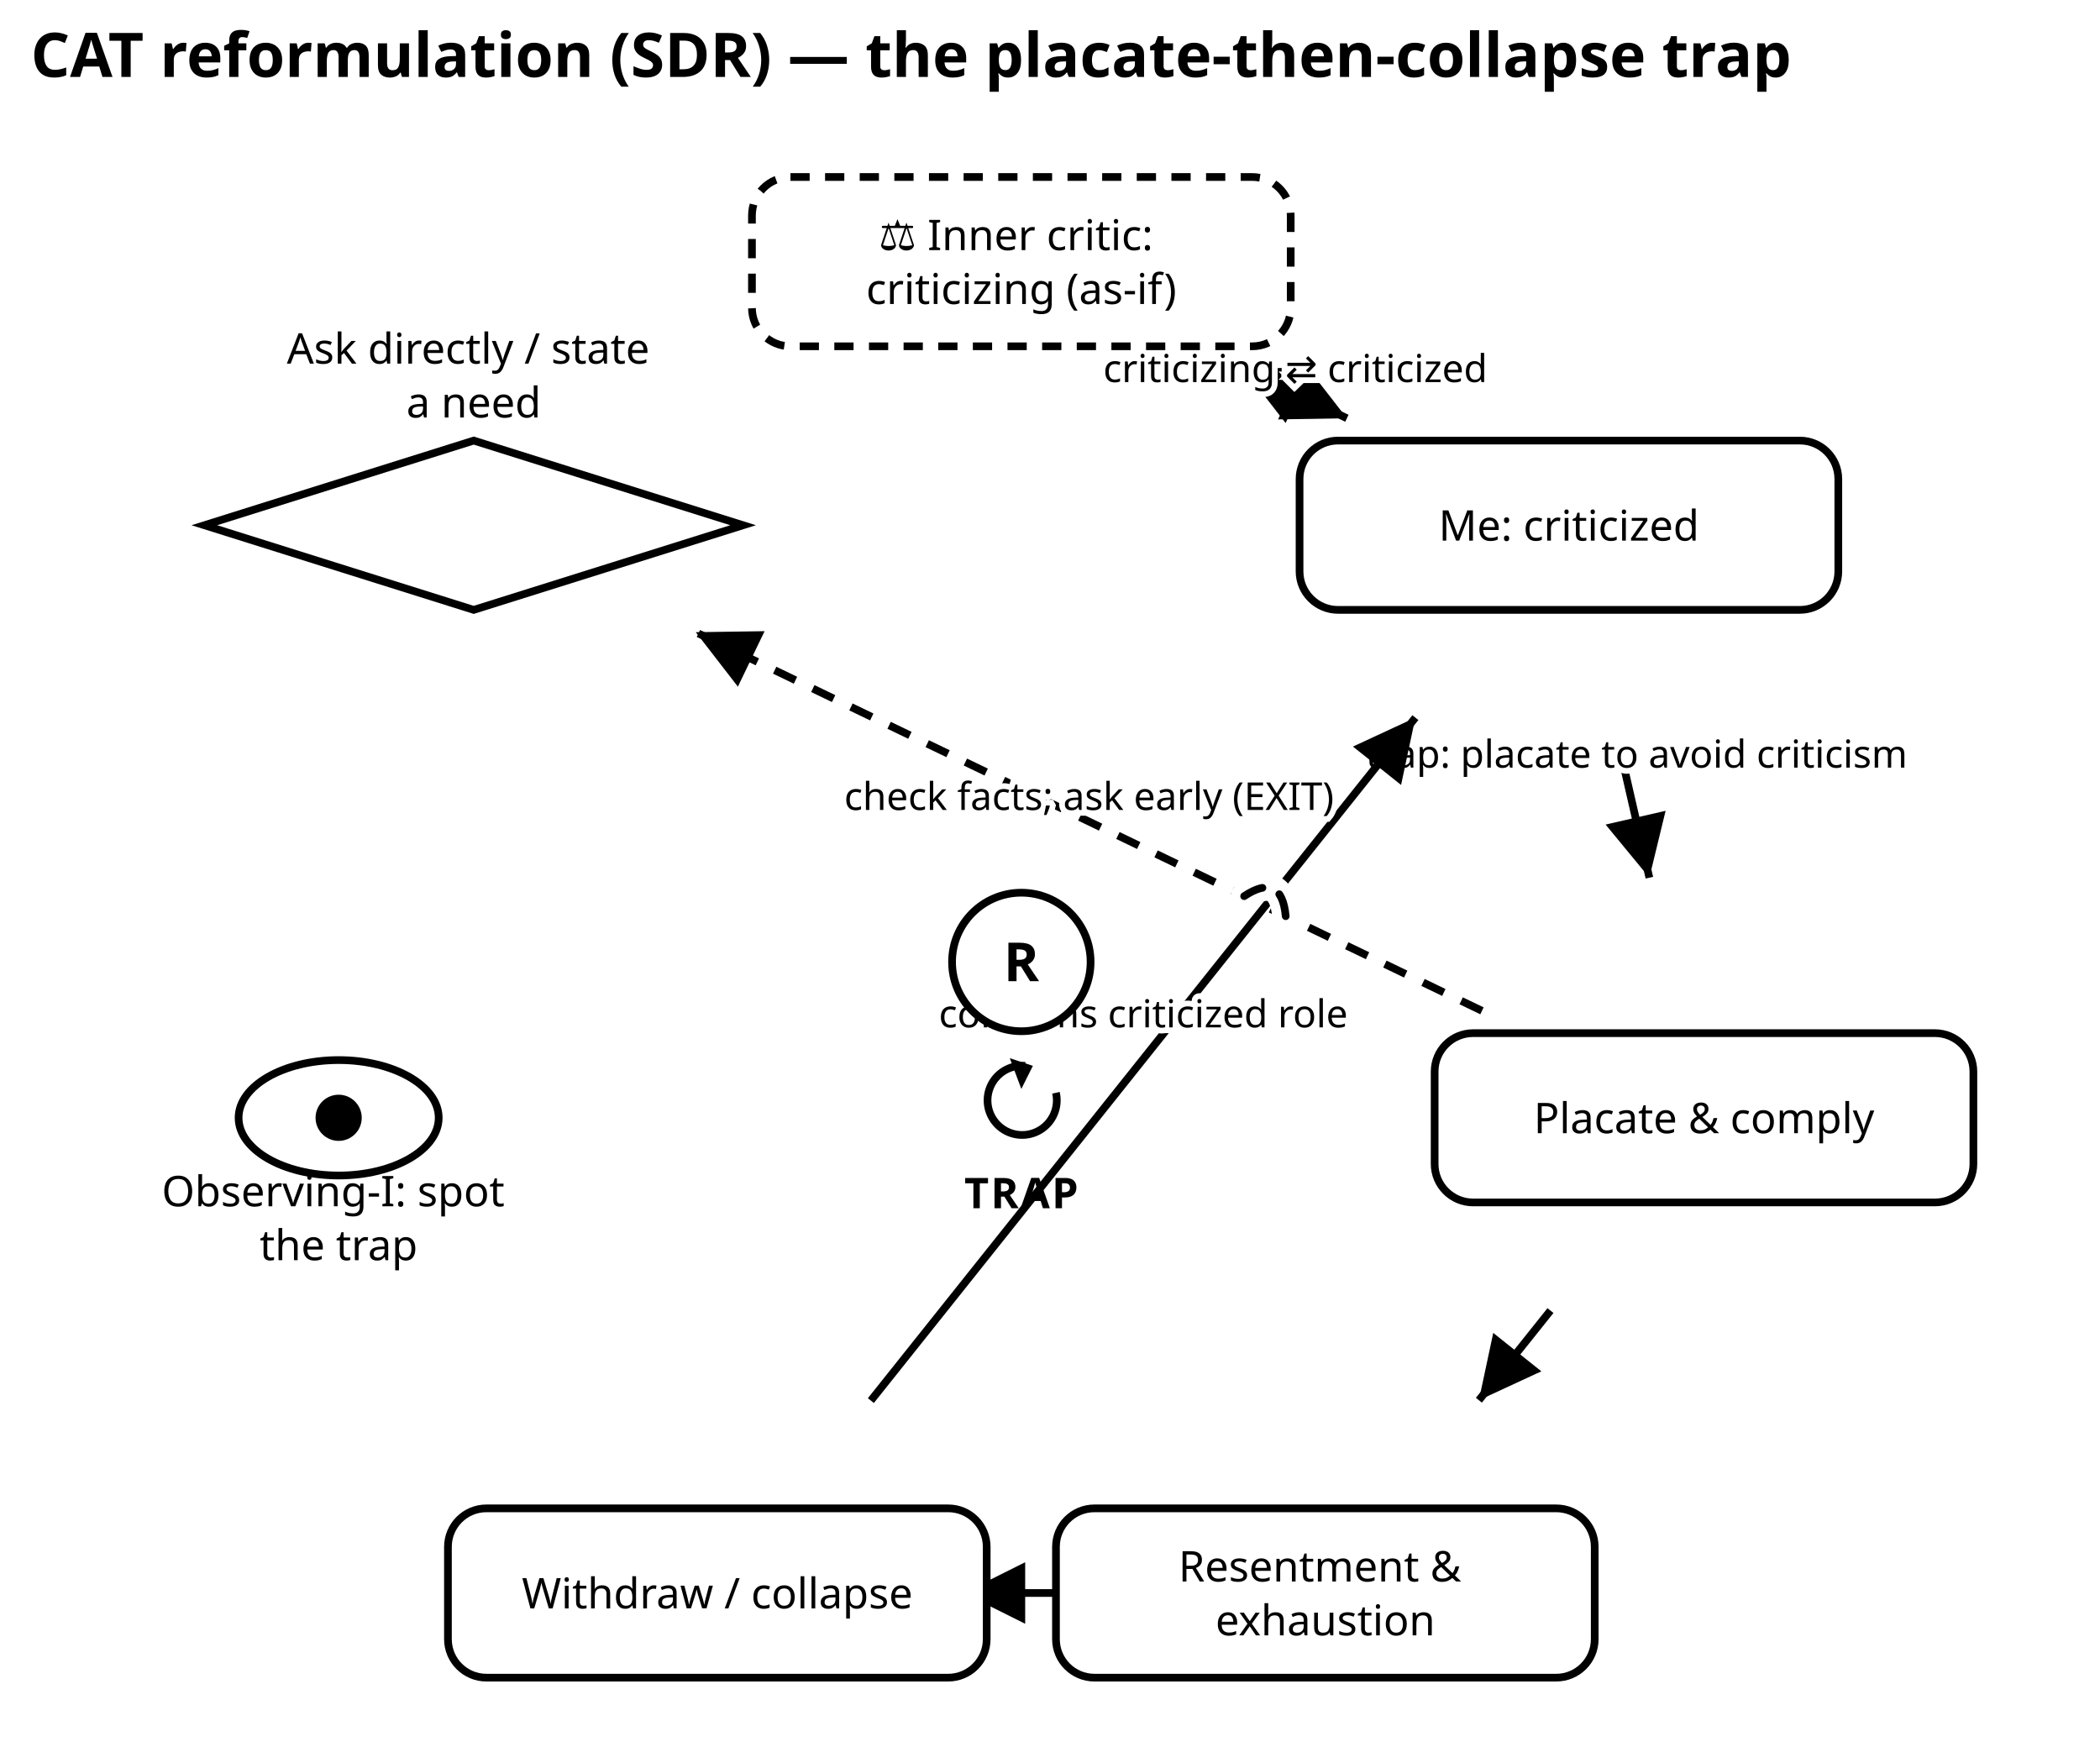
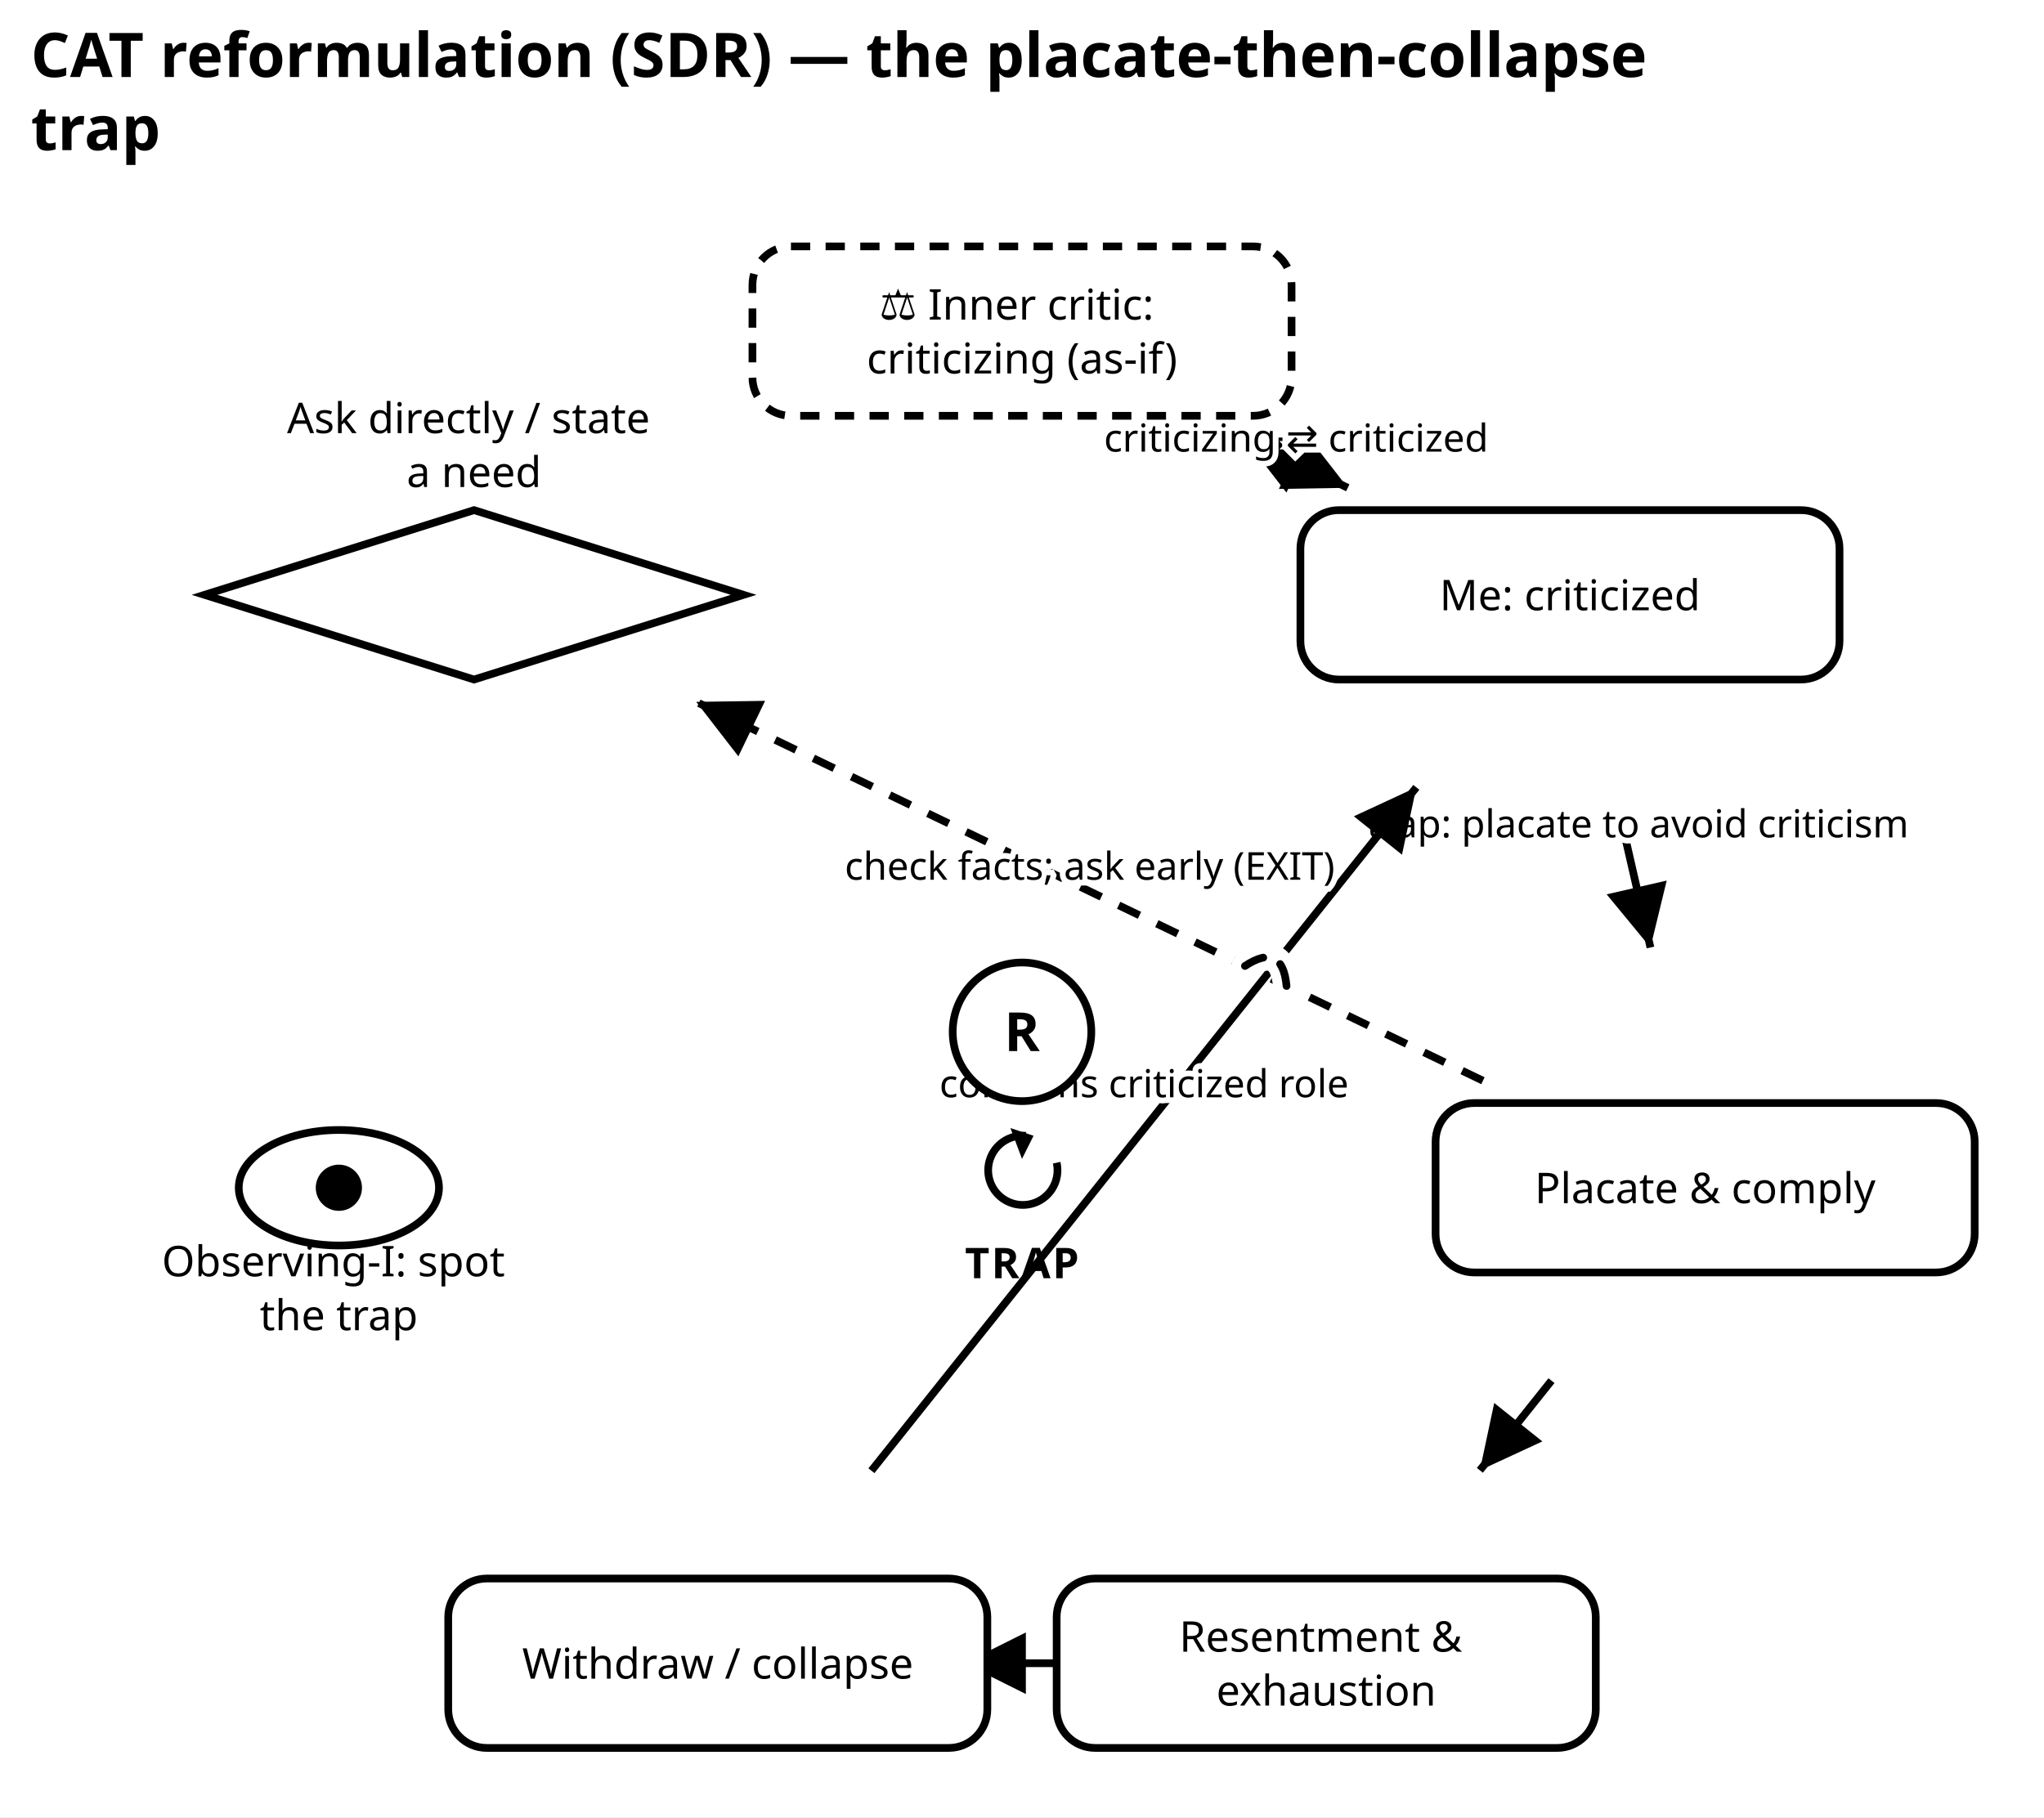
- <svg xmlns="http://www.w3.org/2000/svg" viewBox="14.6 0 545.7 454" role="img" aria-label="Maintaining loop: CAT reformulation (SDR) — the placate-then-collapse trap. Links: Inner critic: criticizing &lt;-&gt; Me: criticized; Me: criticized -&gt; Placate &amp; comply; Placate &amp; comply -&gt; Resentment &amp; exhaustion; Resentment &amp; exhaustion -&gt; Withdraw / collapse; Withdraw / collapse -&gt; Me: criticized (reinforcing). Ways out: Placate &amp; comply to Ask directly / state a need. This maintaining pattern is a trap — a self-confirming loop, where actions meant to escape confirm the belief. Contested standing (held as disputed, not settled): Inner critic: criticizing. Named as-if — a metaphor, not a literal claim: Inner critic: criticizing. Confidence — high: Placate &amp; comply; low: Inner critic: criticizing.">
+ <svg xmlns="http://www.w3.org/2000/svg" viewBox="14.6 -18 530.8 472" role="img" aria-label="Maintaining loop: CAT reformulation (SDR) — the placate-then-collapse trap. Links: Inner critic: criticizing &lt;-&gt; Me: criticized; Me: criticized -&gt; Placate &amp; comply; Placate &amp; comply -&gt; Resentment &amp; exhaustion; Resentment &amp; exhaustion -&gt; Withdraw / collapse; Withdraw / collapse -&gt; Me: criticized (reinforcing). Ways out: Placate &amp; comply to Ask directly / state a need. This maintaining pattern is a trap — a self-confirming loop, where actions meant to escape confirm the belief. Contested standing (held as disputed, not settled): Inner critic: criticizing. Named as-if — a metaphor, not a literal claim: Inner critic: criticizing. Confidence — high: Placate &amp; comply; low: Inner critic: criticizing.">
  <defs>
    <marker id="arrow" markerWidth="10" markerHeight="10" refX="8" refY="4" orient="auto-start-reverse">
      <path d="M0,0 L8,4 L0,8 z" fill="#000" />
    </marker>
  </defs>
-   <rect x="14.6" y="0" width="545.7" height="454" fill="#fff" />
-   <text x="22.6" y="20" font-family="sans-serif" font-size="16" font-weight="700">CAT reformulation (SDR) — the placate-then-collapse trap</text>
+   <rect x="14.6" y="-18" width="530.8" height="472" fill="#fff" />
+   <text x="22.6" y="2" font-family="sans-serif" font-size="16" font-weight="700">CAT reformulation (SDR) — the placate-then-collapse</text>
+   <text x="22.6" y="21" font-family="sans-serif" font-size="16" font-weight="700">trap</text>
  <path data-el="edge:rr" d="M 337.7,95.8 L 364.6,108.7" fill="none" stroke="#000" stroke-width="2" marker-start="url(#arrow)" marker-end="url(#arrow)" />
  <text data-el="edgelabel:rr" x="351.2" y="99.3" font-family="sans-serif" font-size="10" text-anchor="middle" stroke="#fff" stroke-width="3" paint-order="stroke">criticizing ⇄ criticized</text>
  <path data-el="edge:c_p" d="M 436.5,198.9 L 443.2,228.1" fill="none" stroke="#000" stroke-width="2" marker-end="url(#arrow)" />
  <text data-el="edgelabel:c_p" x="439.9" y="199.5" font-family="sans-serif" font-size="10" text-anchor="middle" stroke="#fff" stroke-width="3" paint-order="stroke">trap: placate to avoid criticism</text>
  <path data-el="edge:p_r" d="M 417.5,340.6 L 398.9,363.9" fill="none" stroke="#000" stroke-width="2" marker-end="url(#arrow)" />
  <path data-el="edge:r_w" d="M 295,414 L 265,414" fill="none" stroke="#000" stroke-width="2" marker-end="url(#arrow)" />
  <path data-el="edge:w_c" d="M 240.9,364 L 382.4,186.5" fill="none" stroke="#000" stroke-width="2" marker-end="url(#arrow)" />
  <text data-el="edgelabel:w_c" x="311.7" y="267" font-family="sans-serif" font-size="10" text-anchor="middle" stroke="#fff" stroke-width="3" paint-order="stroke">confirms criticized role</text>
  <path data-el="edge:exit" d="M 399.7,262.7 L 195.4,164.3" fill="none" stroke="#000" stroke-width="2" stroke-dasharray="6 5" marker-end="url(#arrow)" />
  <text data-el="edgelabel:exit" x="297.6" y="210.5" font-family="sans-serif" font-size="10" text-anchor="middle" stroke="#fff" stroke-width="3" paint-order="stroke">check facts; ask early (EXIT)</text>
  <path d="M 348.7,238.1 Q 347.6,226.5 337.9,232.9" fill="none" stroke="#fff" stroke-width="7" stroke-linecap="round" />
  <path d="M 348.7,238.1 Q 347.6,226.5 337.9,232.9" fill="none" stroke="#000" stroke-width="2" stroke-dasharray="6 5" stroke-linecap="round" />
  <circle cx="280" cy="250" r="18" fill="#fff" stroke="#000" stroke-width="2" />
  <text x="280" y="255" text-anchor="middle" font-family="sans-serif" font-size="14" font-weight="700">R</text>
  <path d="M 289,284 A 9 9 0 1 1 281,277" fill="none" stroke="#000" stroke-width="2" />
  <path d="M 277,275 L 283,277 L 280,283 z" fill="#000" stroke="none" />
  <text x="280" y="314" text-anchor="middle" font-family="sans-serif" font-size="11" font-weight="700" letter-spacing="0.5">TRAP</text>
  <rect data-el="node:criticized" x="352.3" y="114.5" width="140" height="44" rx="10" ry="10" fill="#fff" stroke="#000" stroke-width="2" />
  <text x="422.3" y="140.5" font-family="sans-serif" font-size="11" text-anchor="middle" data-el="nodelabel:criticized">Me: criticized</text>
  <rect data-el="node:placate" x="387.4" y="268.5" width="140" height="44" rx="10" ry="10" fill="#fff" stroke="#000" stroke-width="2" />
  <text x="457.4" y="294.5" font-family="sans-serif" font-size="11" text-anchor="middle" data-el="nodelabel:placate">Placate &amp; comply</text>
  <rect data-el="node:resent" x="289" y="392" width="140" height="44" rx="10" ry="10" fill="#fff" stroke="#000" stroke-width="2" />
  <text text-anchor="middle" font-family="sans-serif" font-size="11" data-el="nodelabel:resent">
    <tspan x="359" y="411">Resentment &amp;</tspan>
    <tspan x="359" y="425">exhaustion</tspan>
  </text>
  <rect data-el="node:withdraw" x="131" y="392" width="140" height="44" rx="10" ry="10" fill="#fff" stroke="#000" stroke-width="2" />
  <text x="201" y="418" font-family="sans-serif" font-size="11" text-anchor="middle" data-el="nodelabel:withdraw">Withdraw / collapse</text>
  <rect data-el="node:critic" x="210" y="46" width="140" height="44" rx="10" ry="10" fill="#fff" stroke="#000" stroke-width="2" stroke-dasharray="5 4" />
  <text text-anchor="middle" font-family="sans-serif" font-size="11" data-el="nodelabel:critic">
    <tspan x="280" y="65">⚖ Inner critic:</tspan>
    <tspan x="280" y="79">criticizing (as-if)</tspan>
  </text>
  <ellipse data-el="node:eye" cx="102.6" cy="290.5" rx="26" ry="15" fill="#fff" stroke="#000" stroke-width="2" />
  <circle cx="102.6" cy="290.5" r="6" fill="#000" />
  <text text-anchor="middle" font-family="sans-serif" font-size="11" data-el="nodelabel:eye">
    <tspan x="102.6" y="313.5">Observing-I: spot</tspan>
    <tspan x="102.6" y="327.5">the trap</tspan>
  </text>
  <polygon data-el="node:assert" points="137.7,114.5 207.7,136.5 137.7,158.5 67.7,136.5" fill="#fff" stroke="#000" stroke-width="2" />
  <text text-anchor="middle" font-family="sans-serif" font-size="11" stroke="#fff" stroke-width="3" paint-order="stroke" data-el="nodelabel:assert">
    <tspan x="137.7" y="94.5">Ask directly / state</tspan>
    <tspan x="137.7" y="108.5">a need</tspan>
  </text>
</svg>
